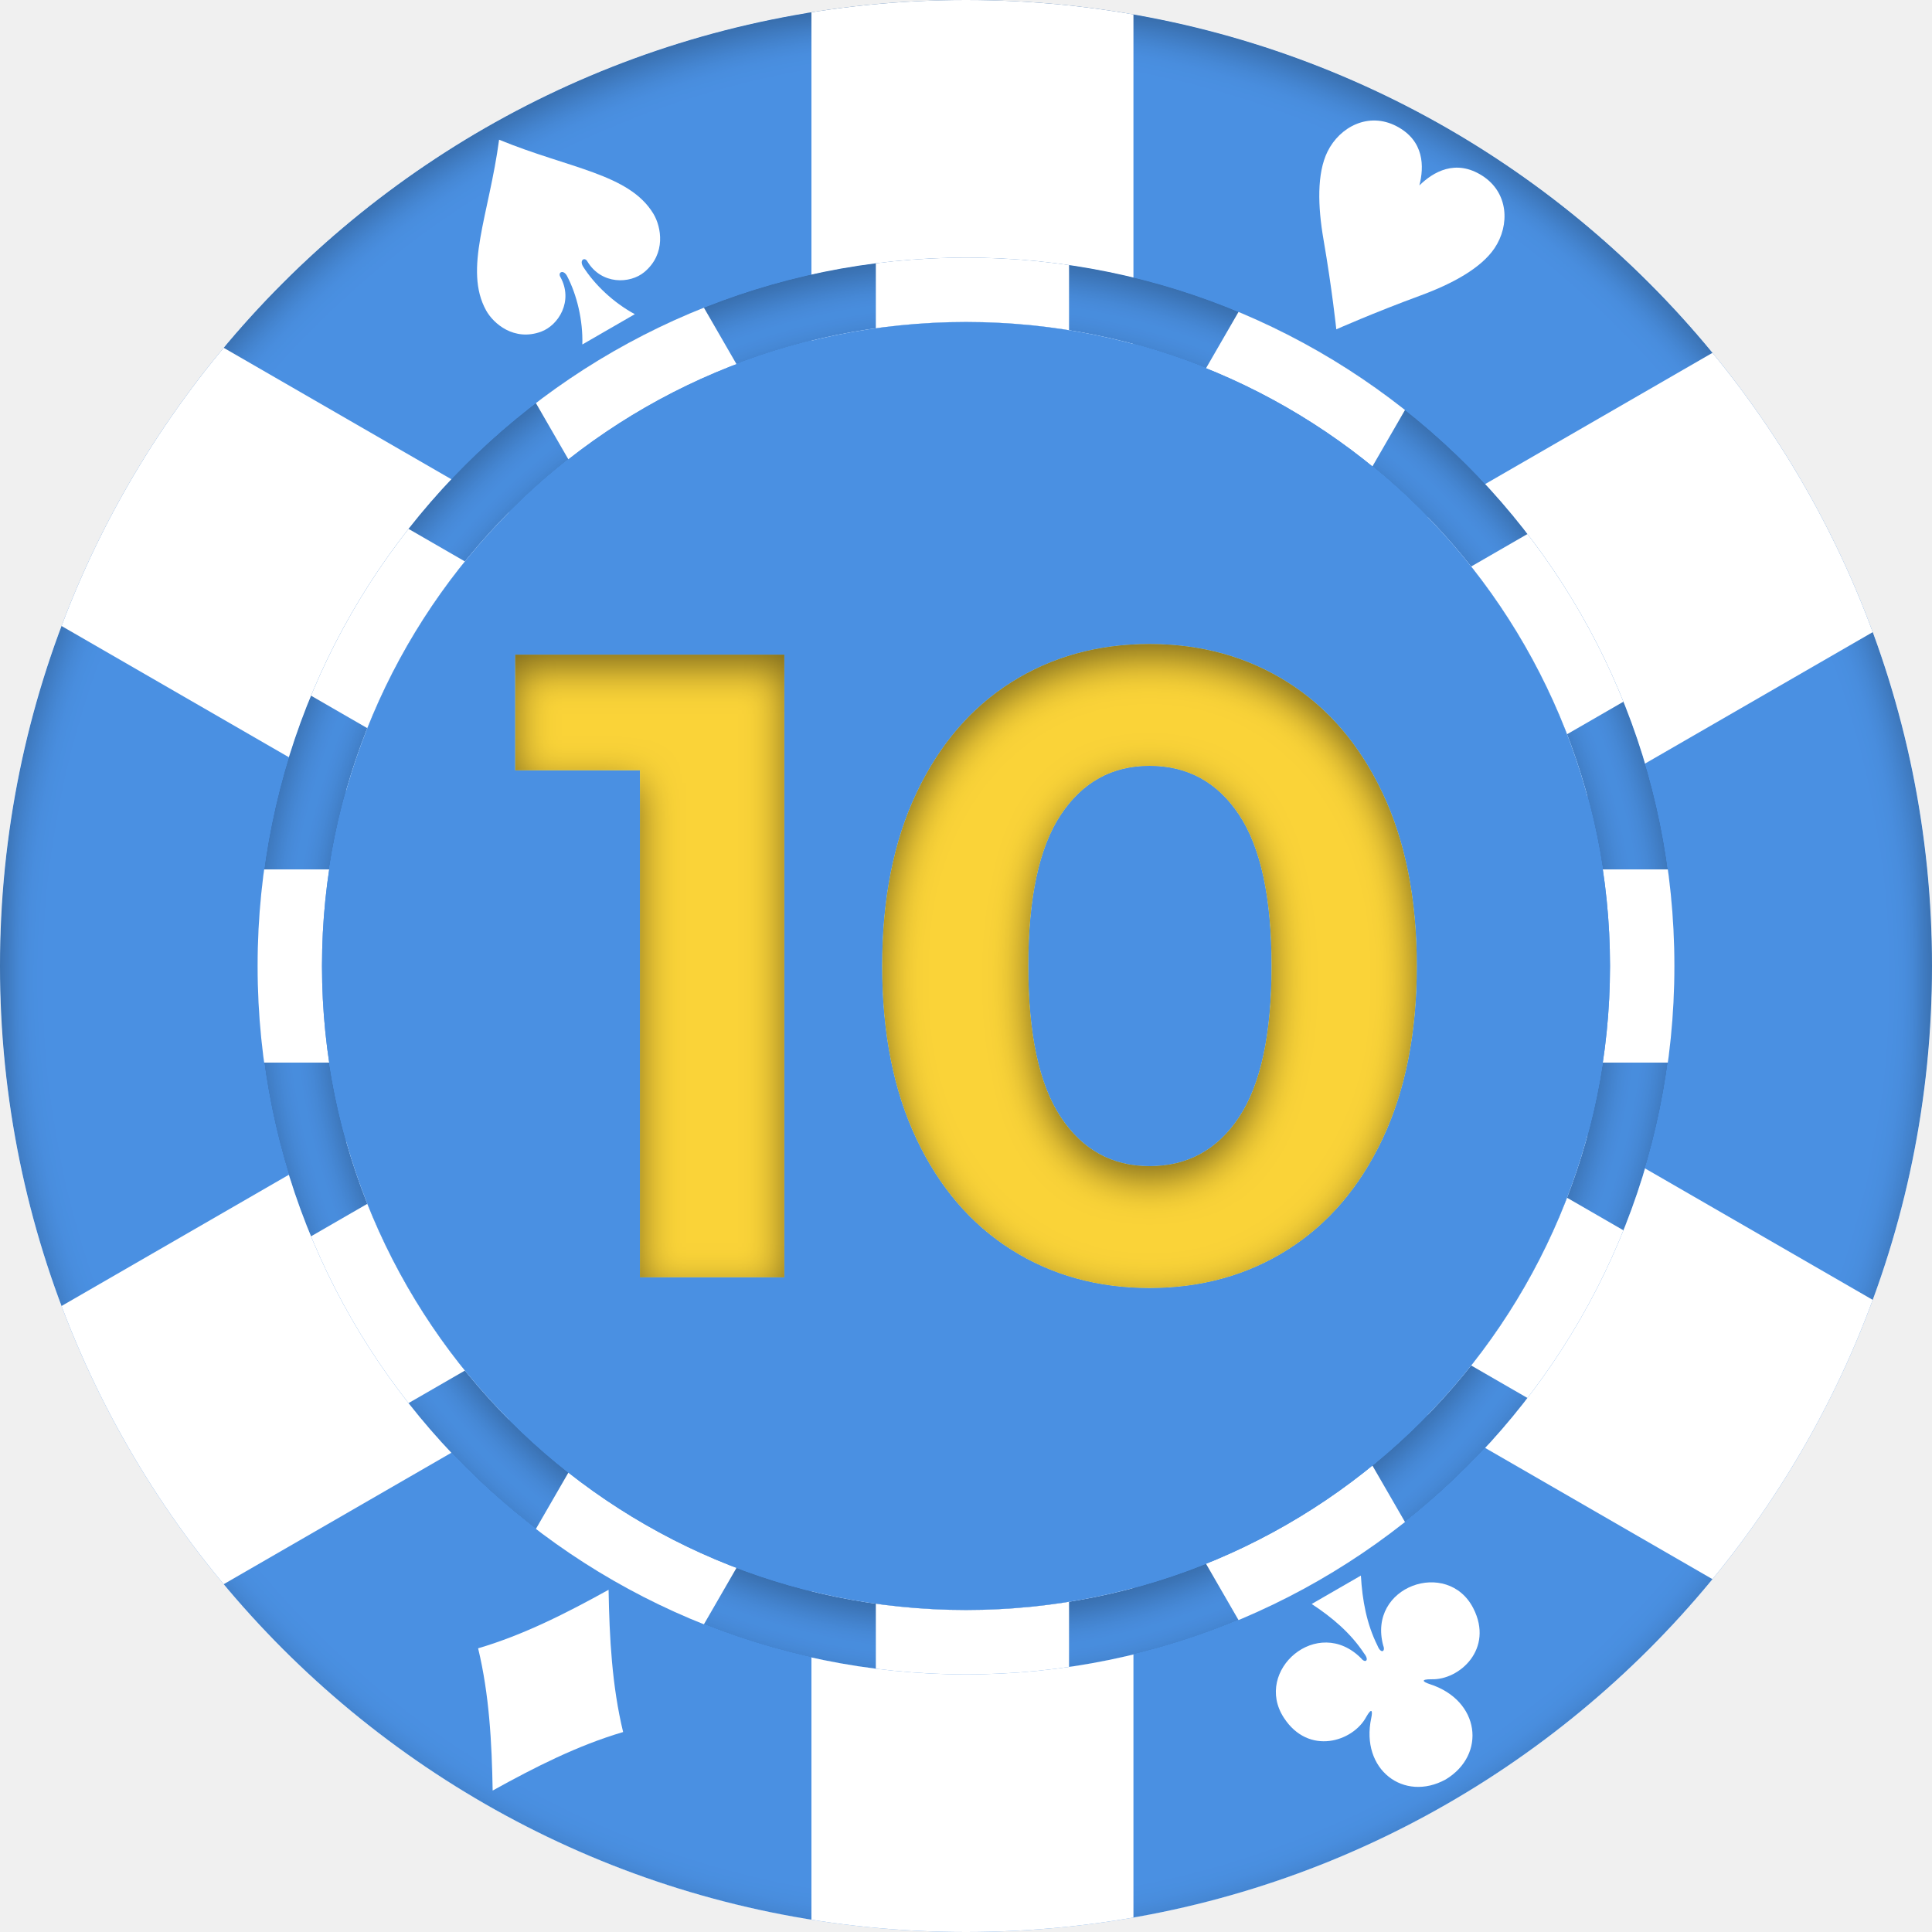
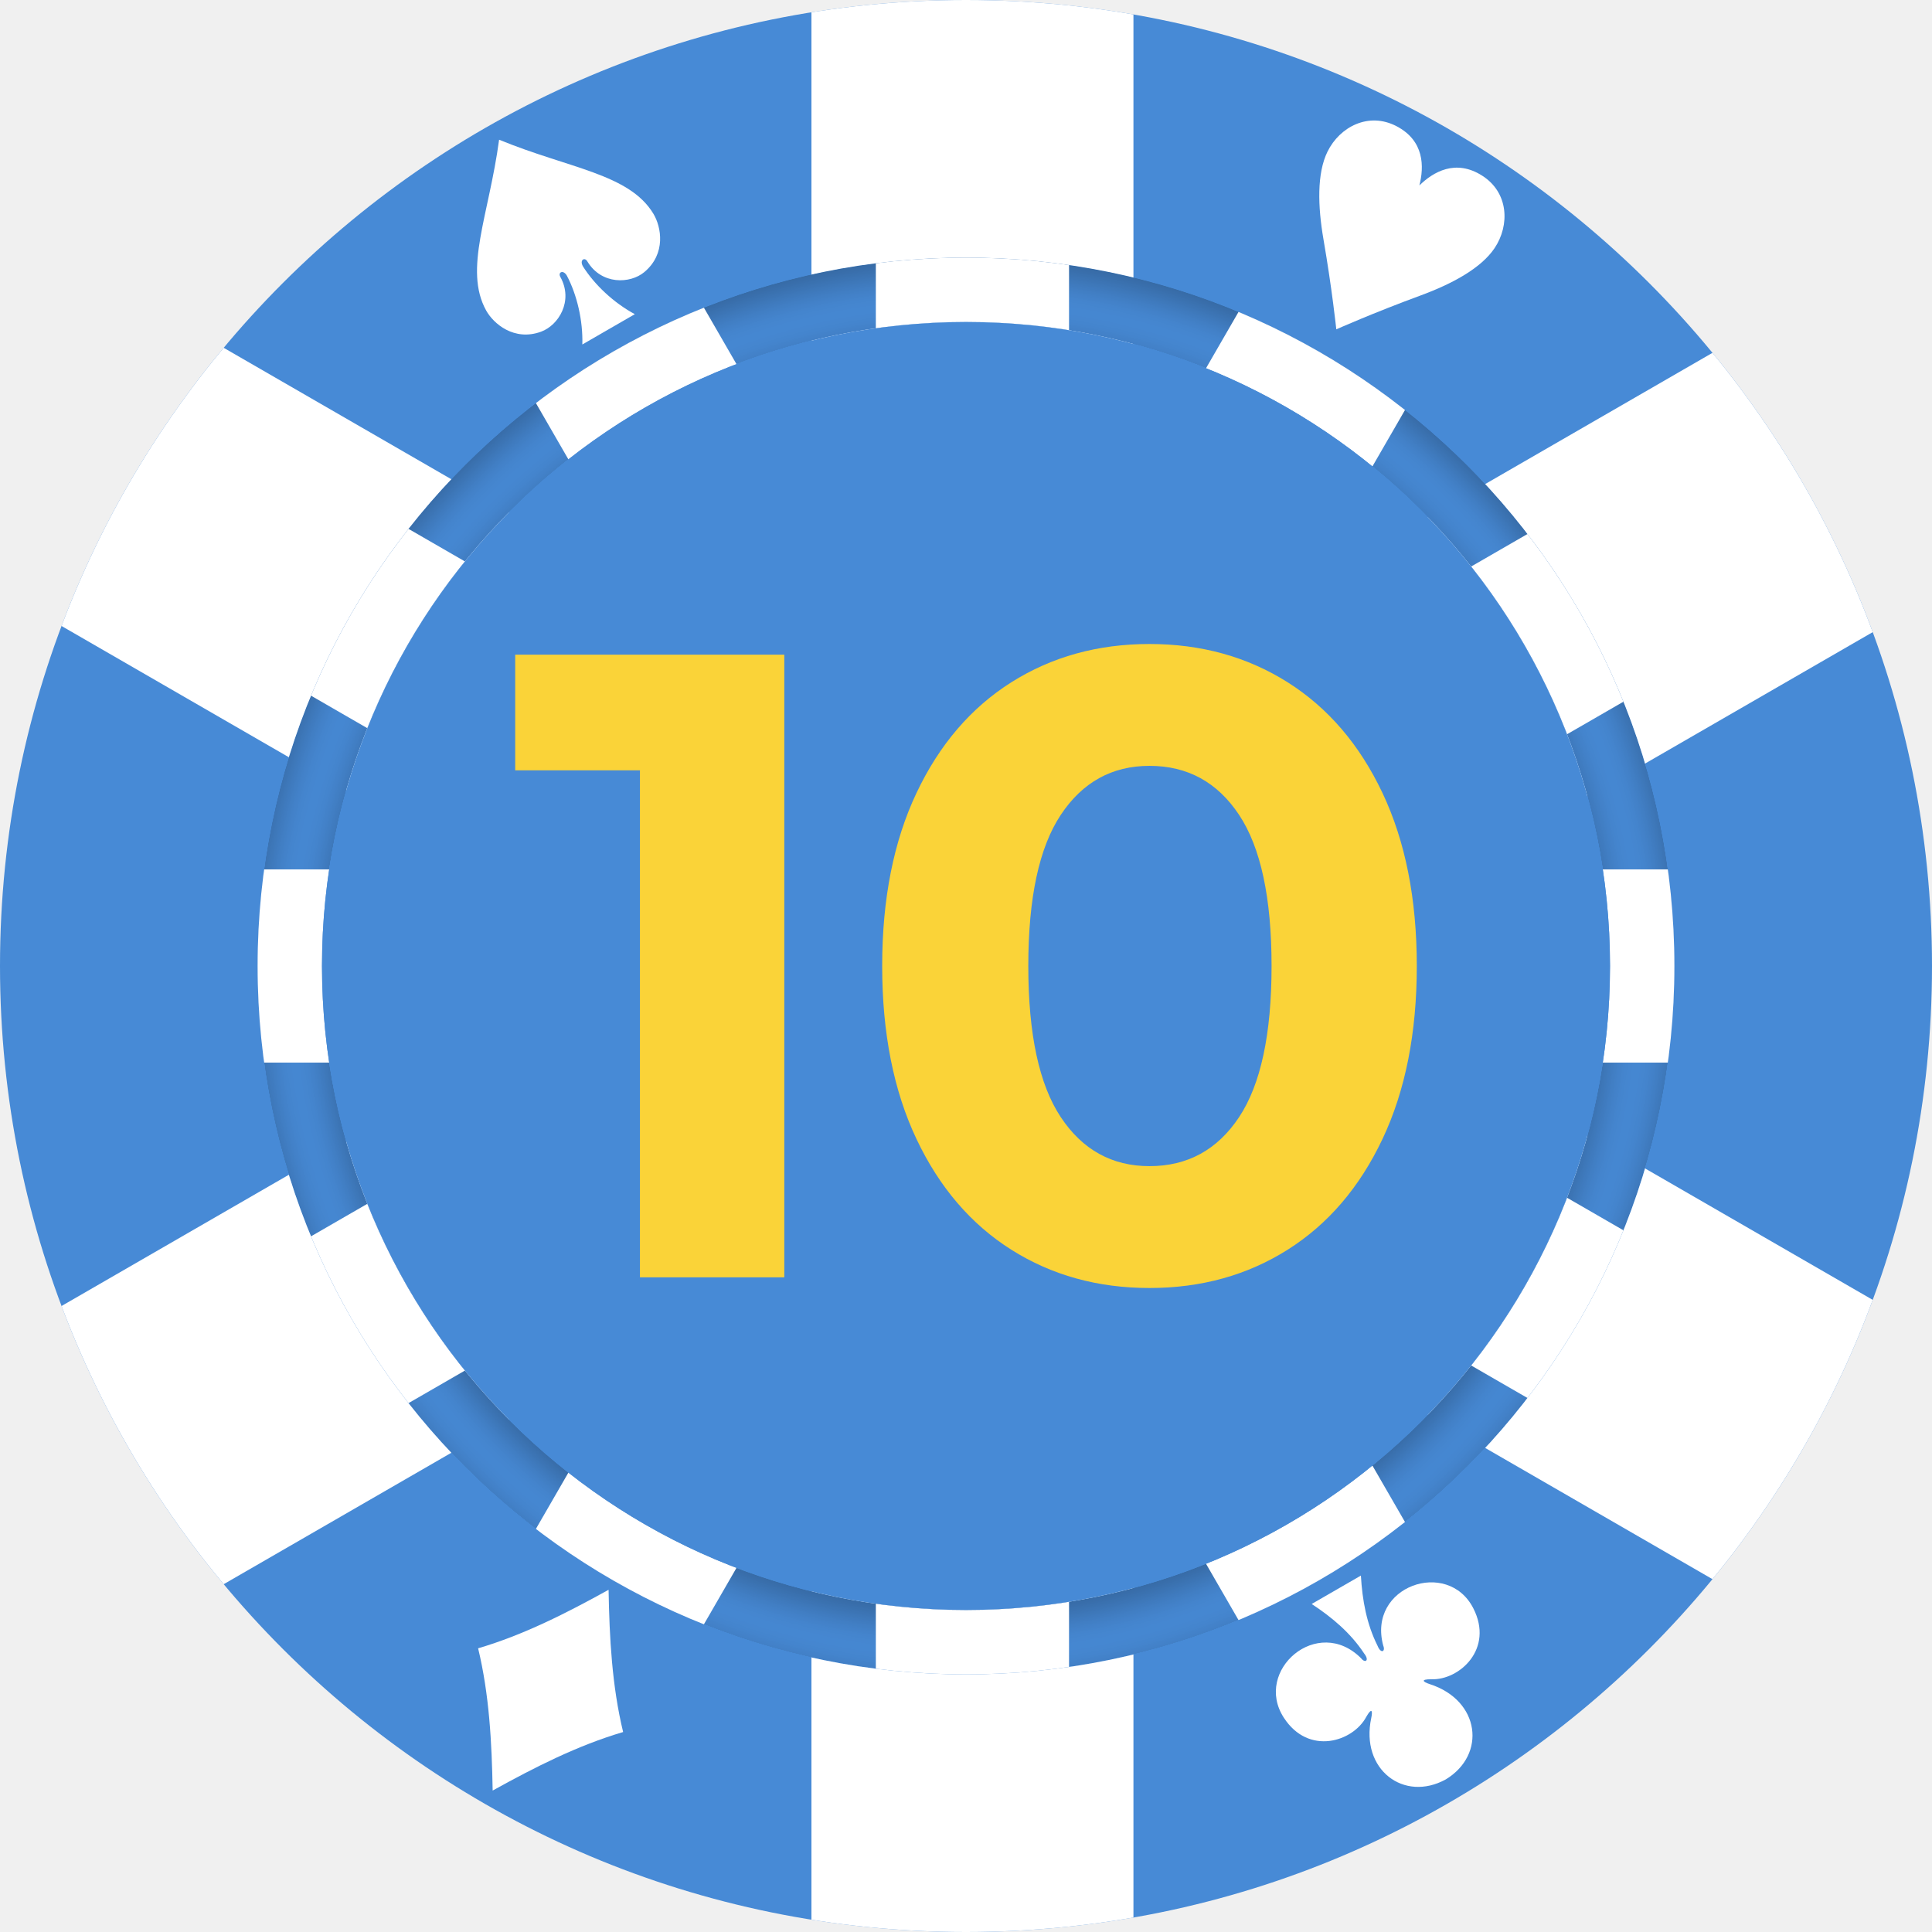
<svg xmlns="http://www.w3.org/2000/svg" xmlns:xlink="http://www.w3.org/1999/xlink" width="150px" height="150px" viewBox="0 0 150 150" version="1.1">
  <defs>
    <circle id="path-1" cx="75" cy="75" r="75" />
-     <filter x="-1.3%" y="-1.3%" width="102.7%" height="102.7%" filterUnits="objectBoundingBox" id="filter-3">
+     <rect id="path-3" x="64" y="-29" width="25" height="160" />
+     <rect id="path-5" x="64" y="-24" width="25" height="150" />
+     <rect id="path-7" x="64" y="-29" width="25" height="160" />
+     <path d="M55,110 C24.624,110 0,85.376 0,55 C0,24.624 24.624,0 55,0 C85.376,0 110,24.624 110,55 C110,85.376 85.376,110 55,110 Z M55,105 C82.614,105 105,82.614 105,55 C105,27.386 82.614,5 55,5 C27.386,5 5,27.386 5,55 C5,82.614 27.386,105 55,105 Z" id="path-9" />
+     <filter x="-1.8%" y="-1.8%" width="103.6%" height="103.6%" filterUnits="objectBoundingBox" id="filter-11">
      <feGaussianBlur stdDeviation="1.5" in="SourceAlpha" result="shadowBlurInner1" />
      <feOffset dx="0" dy="1" in="shadowBlurInner1" result="shadowOffsetInner1" />
      <feComposite in="shadowOffsetInner1" in2="SourceAlpha" operator="arithmetic" k2="-1" k3="1" result="shadowInnerInner1" />
      <feColorMatrix values="0 0 0 0 0   0 0 0 0 0   0 0 0 0 0  0 0 0 0.3 0" type="matrix" in="shadowInnerInner1" />
-     </filter>
-     <rect id="path-4" x="64" y="-29" width="25" height="160" />
-     <rect id="path-6" x="64" y="-24" width="25" height="150" />
-     <rect id="path-8" x="64" y="-29" width="25" height="160" />
-     <path d="M55,110 C24.624,110 0,85.376 0,55 C0,24.624 24.624,0 55,0 C85.376,0 110,24.624 110,55 C110,85.376 85.376,110 55,110 Z M55,105 C82.614,105 105,82.614 105,55 C105,27.386 82.614,5 55,5 C27.386,5 5,27.386 5,55 C5,82.614 27.386,105 55,105 Z" id="path-10" />
-     <filter x="-1.8%" y="-1.8%" width="103.6%" height="103.6%" filterUnits="objectBoundingBox" id="filter-12">
-       <feGaussianBlur stdDeviation="1.5" in="SourceAlpha" result="shadowBlurInner1" />
-       <feOffset dx="0" dy="1" in="shadowBlurInner1" result="shadowOffsetInner1" />
-       <feComposite in="shadowOffsetInner1" in2="SourceAlpha" operator="arithmetic" k2="-1" k3="1" result="shadowInnerInner1" />
-       <feColorMatrix values="0 0 0 0 0   0 0 0 0 0   0 0 0 0 0  0 0 0 0.3 0" type="matrix" in="shadowInnerInner1" />
-     </filter>
-     <path d="M60.893,50.829 L60.893,99.171 L49.685,99.171 L49.685,59.807 L40,59.807 L40,50.829 L60.893,50.829 Z M89.246,100 C85.233,100 81.659,99.01 78.523,97.03 C75.387,95.051 72.931,92.185 71.155,88.432 C69.379,84.68 68.492,80.203 68.492,75 C68.492,69.797 69.379,65.32 71.155,61.568 C72.931,57.815 75.387,54.949 78.523,52.97 C81.659,50.99 85.233,50 89.246,50 C93.258,50 96.833,50.99 99.969,52.97 C103.105,54.949 105.561,57.815 107.337,61.568 C109.112,65.32 110,69.797 110,75 C110,80.203 109.112,84.68 107.337,88.432 C105.561,92.185 103.105,95.051 99.969,97.03 C96.833,99.01 93.258,100 89.246,100 Z M89.246,90.539 C92.198,90.539 94.515,89.273 96.198,86.74 C97.882,84.208 98.724,80.295 98.724,75 C98.724,69.705 97.882,65.792 96.198,63.26 C94.515,60.727 92.198,59.461 89.246,59.461 C86.34,59.461 84.046,60.727 82.362,63.26 C80.679,65.792 79.837,69.705 79.837,75 C79.837,80.295 80.679,84.208 82.362,86.74 C84.046,89.273 86.34,90.539 89.246,90.539 Z" id="path-13" />
-     <filter x="-2.9%" y="-4.0%" width="105.7%" height="108.0%" filterUnits="objectBoundingBox" id="filter-14">
-       <feGaussianBlur stdDeviation="1.5" in="SourceAlpha" result="shadowBlurInner1" />
-       <feOffset dx="0" dy="1" in="shadowBlurInner1" result="shadowOffsetInner1" />
-       <feComposite in="shadowOffsetInner1" in2="SourceAlpha" operator="arithmetic" k2="-1" k3="1" result="shadowInnerInner1" />
-       <feColorMatrix values="0 0 0 0 0   0 0 0 0 0   0 0 0 0 0  0 0 0 0.5 0" type="matrix" in="shadowInnerInner1" />
    </filter>
  </defs>
  <g id="chip10" stroke="none" stroke-width="1" fill="none" fill-rule="evenodd">
    <g id="outer">
      <mask id="mask-2" fill="white">
        <use xlink:href="#path-1" />
      </mask>
-       <g id="base">
-         <use fill="#4A90E2" fill-rule="evenodd" xlink:href="#path-1" />
-         <use fill="black" fill-opacity="1" filter="url(#filter-3)" xlink:href="#path-1" />
-       </g>
+       <use id="base" fill="#478AD6" xlink:href="#path-1" />
      <g id="stripes" mask="url(#mask-2)">
        <g transform="translate(-1, 24)">
-           <mask id="mask-5" fill="white">
-             <use xlink:href="#path-4" />
+           <mask id="mask-4" fill="white">
+             <use xlink:href="#path-3" />
          </mask>
-           <use id="Mask-Copy-2" stroke="none" fill="#FFFFFF" fill-rule="evenodd" transform="translate(76.5, 51) rotate(120) translate(-76.5, -51) " xlink:href="#path-4" />
-           <mask id="mask-7" fill="white">
-             <use xlink:href="#path-6" />
+           <use id="Mask-Copy-2" stroke="none" fill="#FFFFFF" fill-rule="evenodd" transform="translate(76.5, 51) rotate(120) translate(-76.5, -51) " xlink:href="#path-3" />
+           <mask id="mask-6" fill="white">
+             <use xlink:href="#path-5" />
          </mask>
-           <use id="Mask" stroke="none" fill="#FFFFFF" fill-rule="evenodd" xlink:href="#path-6" />
-           <mask id="mask-9" fill="white">
-             <use xlink:href="#path-8" />
+           <use id="Mask" stroke="none" fill="#FFFFFF" fill-rule="evenodd" xlink:href="#path-5" />
+           <mask id="mask-8" fill="white">
+             <use xlink:href="#path-7" />
          </mask>
-           <use id="Mask-Copy" stroke="none" fill="#FFFFFF" fill-rule="evenodd" transform="translate(76.5, 51) rotate(60) translate(-76.5, -51) " xlink:href="#path-8" />
+           <use id="Mask-Copy" stroke="none" fill="#FFFFFF" fill-rule="evenodd" transform="translate(76.5, 51) rotate(60) translate(-76.5, -51) " xlink:href="#path-7" />
        </g>
      </g>
    </g>
    <g id="inner" transform="translate(20, 20)">
      <g>
-         <mask id="mask-11" fill="white">
-           <use xlink:href="#path-10" />
+         <mask id="mask-10" fill="white">
+           <use xlink:href="#path-9" />
        </mask>
        <g id="Combined-Shape">
-           <use fill="#4A90E2" fill-rule="evenodd" xlink:href="#path-10" />
-           <use fill="black" fill-opacity="1" filter="url(#filter-12)" xlink:href="#path-10" />
+           <use fill="#478AD6" fill-rule="evenodd" xlink:href="#path-9" />
+           <use fill="black" fill-opacity="1" filter="url(#filter-11)" xlink:href="#path-9" />
        </g>
-         <g id="stripes" mask="url(#mask-11)" fill="#FFFFFF">
+         <g id="stripes" mask="url(#mask-10)" fill="#FFFFFF">
          <g transform="translate(-5, -5)">
            <rect id="Rectangle" x="53" y="0" width="15" height="120" />
            <rect id="Rectangle-Copy" transform="translate(60.5, 60) rotate(30) translate(-60.5, -60) " x="53" y="0" width="15" height="120" />
            <rect id="Rectangle-Copy-2" transform="translate(60.5, 60) rotate(60) translate(-60.5, -60) " x="53" y="0" width="15" height="120" />
            <rect id="Rectangle-Copy-3" transform="translate(60.5, 60) rotate(90) translate(-60.5, -60) " x="53" y="0" width="15" height="120" />
            <rect id="Rectangle-Copy-4" transform="translate(60.5, 60) rotate(120) translate(-60.5, -60) " x="53" y="0" width="15" height="120" />
            <rect id="Rectangle-Copy-5" transform="translate(60.5, 60) rotate(150) translate(-60.5, -60) " x="53" y="0" width="15" height="120" />
          </g>
        </g>
      </g>
-       <circle id="oval-copy" fill="#4A90E2" cx="55" cy="55" r="50" />
+       <circle id="oval-copy" fill="#478AD6" cx="55" cy="55" r="50" />
    </g>
    <g id="pips" transform="translate(31, 6)">
      <g id="h/d" transform="translate(44, 69.36602) rotate(30) translate(-44, -69.36602) translate(36.5, -4.133975)" fill="#FFFFFF">
        <path d="M7.5,16 C7.5,16 5.646,13.448 3.145,10.448 C1.472,8.44 0.135,6.266 0.01,4.394 C-0.132,2.254 1.218,0.108 3.662,0.004 C6.105,-0.1 7.096,1.654 7.5,3.099 C7.904,1.654 8.895,-0.1 11.338,0.004 C13.782,0.108 15.132,2.254 14.99,4.394 C14.865,6.266 13.528,8.44 11.855,10.448 C9.354,13.448 7.5,16 7.5,16 Z" id="heart" />
        <path d="M7.5,147 C5.569,143.788 3.538,140.667 1,138 C3.538,135.333 5.569,132.212 7.5,129 C9.431,132.212 11.462,135.333 14,138 C11.462,140.667 9.431,143.788 7.5,147 Z" id="diamond" />
      </g>
      <g id="c/s" transform="translate(44.5, 68.5) rotate(-30) translate(-44.5, -68.5) translate(36, -5)" />
      <path d="M12,3.708 C8.408,8.368 4.564,11.05 4.5,14.685 C4.479,15.862 5.179,17.863 7.37,18.246 C8.792,18.494 10.75,17.447 10.791,15.32 C10.785,14.896 11.284,14.907 11.279,15.488 C11.212,17.165 10.628,19.118 9.647,20.708 C11.216,20.708 12.784,20.708 14.353,20.708 C13.372,19.118 12.788,17.165 12.721,15.488 C12.716,14.907 13.215,14.896 13.209,15.32 C13.25,17.447 15.208,18.494 16.63,18.246 C18.821,17.863 19.521,15.862 19.5,14.685 C19.436,11.05 15.592,8.368 12,3.708 Z" id="spade" fill="#FFFFFF" transform="translate(12, 12.20835) rotate(-30) translate(-12, -12.20835) " />
      <path d="M74.373,123.314 C74.772,123.757 74.813,124.011 74.083,123.585 C72.234,122.427 68.687,123.189 68.506,126.729 C68.281,131.091 74.791,132.348 76.013,127.709 C76.078,127.22 76.502,127.231 76.4,127.926 C76.288,129.811 75.66,131.573 74.795,133.292 C76.252,133.292 77.88,133.292 79.205,133.292 C78.34,131.573 77.712,129.811 77.6,127.926 C77.498,127.231 77.922,127.22 77.987,127.709 C79.209,132.348 85.719,131.091 85.494,126.729 C85.313,123.189 81.766,122.427 79.917,123.585 C79.187,124.011 79.228,123.757 79.627,123.314 C82.374,120.277 80.711,116.367 77.002,116.292 C73.289,116.367 71.626,120.277 74.373,123.314 Z" id="club" fill="#FFFFFF" transform="translate(77, 124.7916) rotate(150) translate(-77, -124.7916) " />
    </g>
-     <g id="10">
-       <use fill="#FAD338" fill-rule="evenodd" xlink:href="#path-13" />
-       <use fill="black" fill-opacity="1" filter="url(#filter-14)" xlink:href="#path-13" />
-     </g>
+     <path d="M60.893,50.829 L60.893,99.171 L49.685,99.171 L49.685,59.807 L40,59.807 L40,50.829 L60.893,50.829 Z M89.246,100 C85.233,100 81.659,99.01 78.523,97.03 C75.387,95.051 72.931,92.185 71.155,88.432 C69.379,84.68 68.492,80.203 68.492,75 C68.492,69.797 69.379,65.32 71.155,61.568 C72.931,57.815 75.387,54.949 78.523,52.97 C81.659,50.99 85.233,50 89.246,50 C93.258,50 96.833,50.99 99.969,52.97 C103.105,54.949 105.561,57.815 107.337,61.568 C109.112,65.32 110,69.797 110,75 C110,80.203 109.112,84.68 107.337,88.432 C105.561,92.185 103.105,95.051 99.969,97.03 C96.833,99.01 93.258,100 89.246,100 Z M89.246,90.539 C92.198,90.539 94.515,89.273 96.198,86.74 C97.882,84.208 98.724,80.295 98.724,75 C98.724,69.705 97.882,65.792 96.198,63.26 C94.515,60.727 92.198,59.461 89.246,59.461 C86.34,59.461 84.046,60.727 82.362,63.26 C80.679,65.792 79.837,69.705 79.837,75 C79.837,80.295 80.679,84.208 82.362,86.74 C84.046,89.273 86.34,90.539 89.246,90.539 Z" id="10" fill="#FAD338" />
  </g>
</svg>
